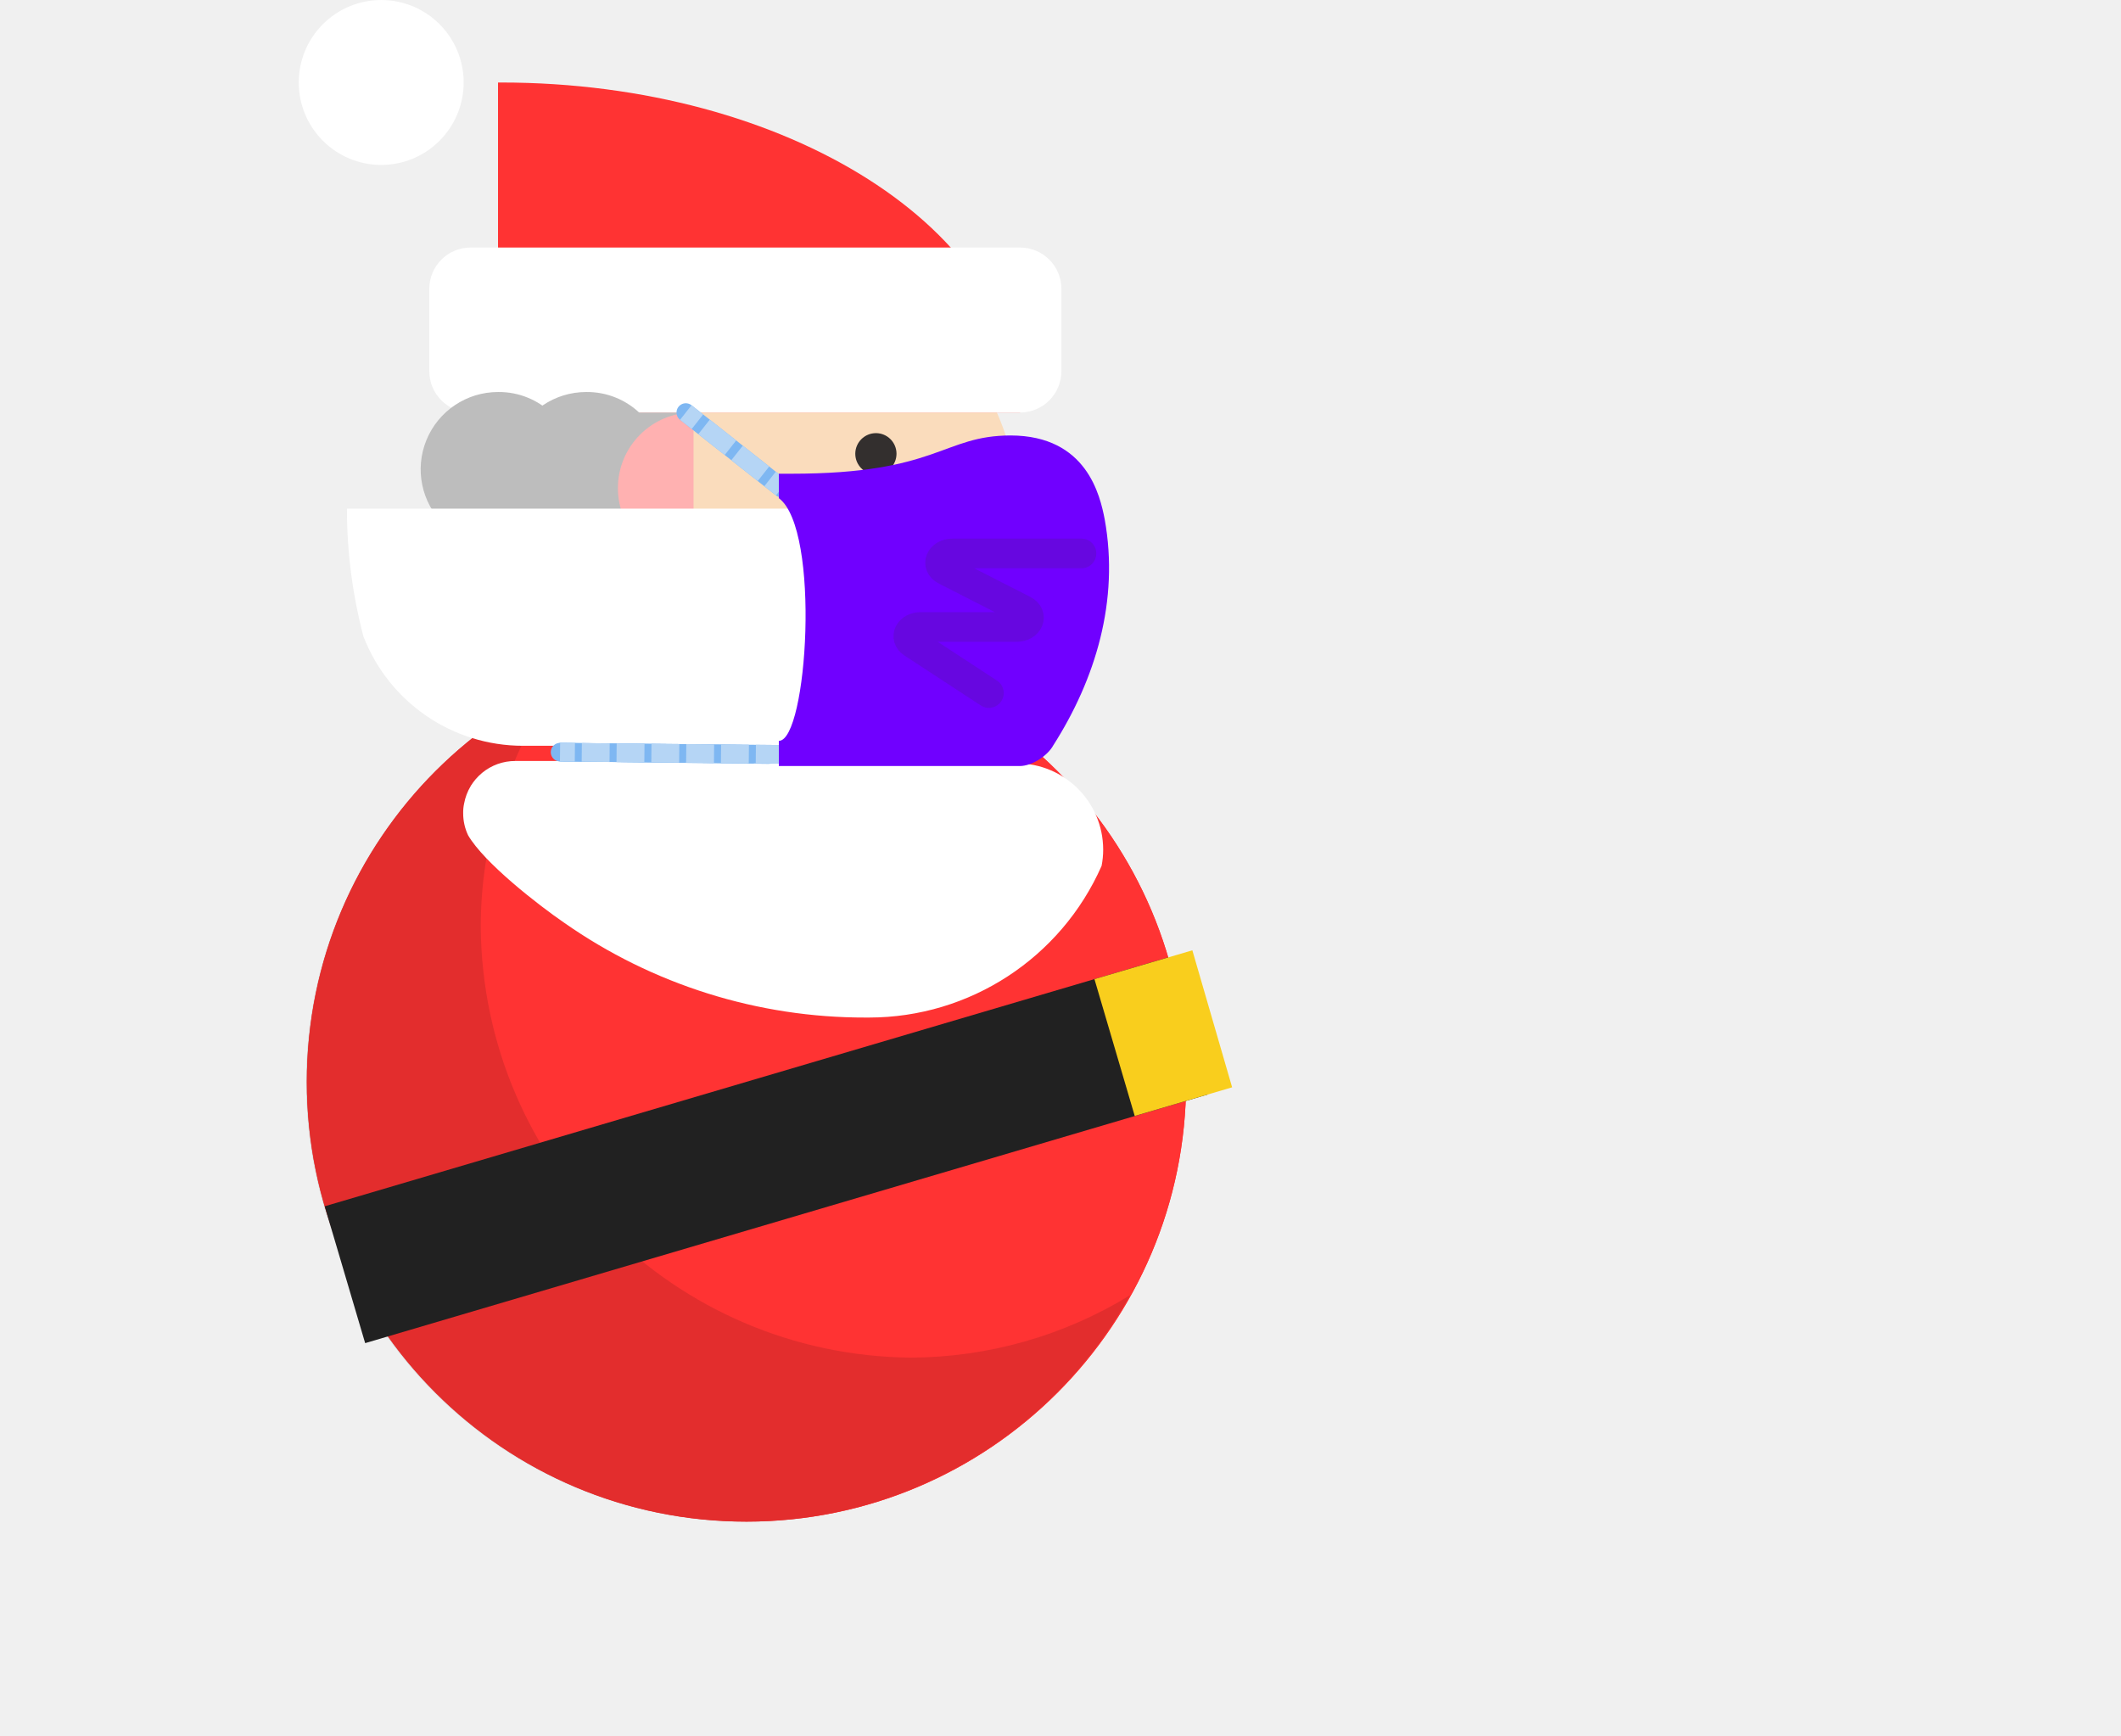
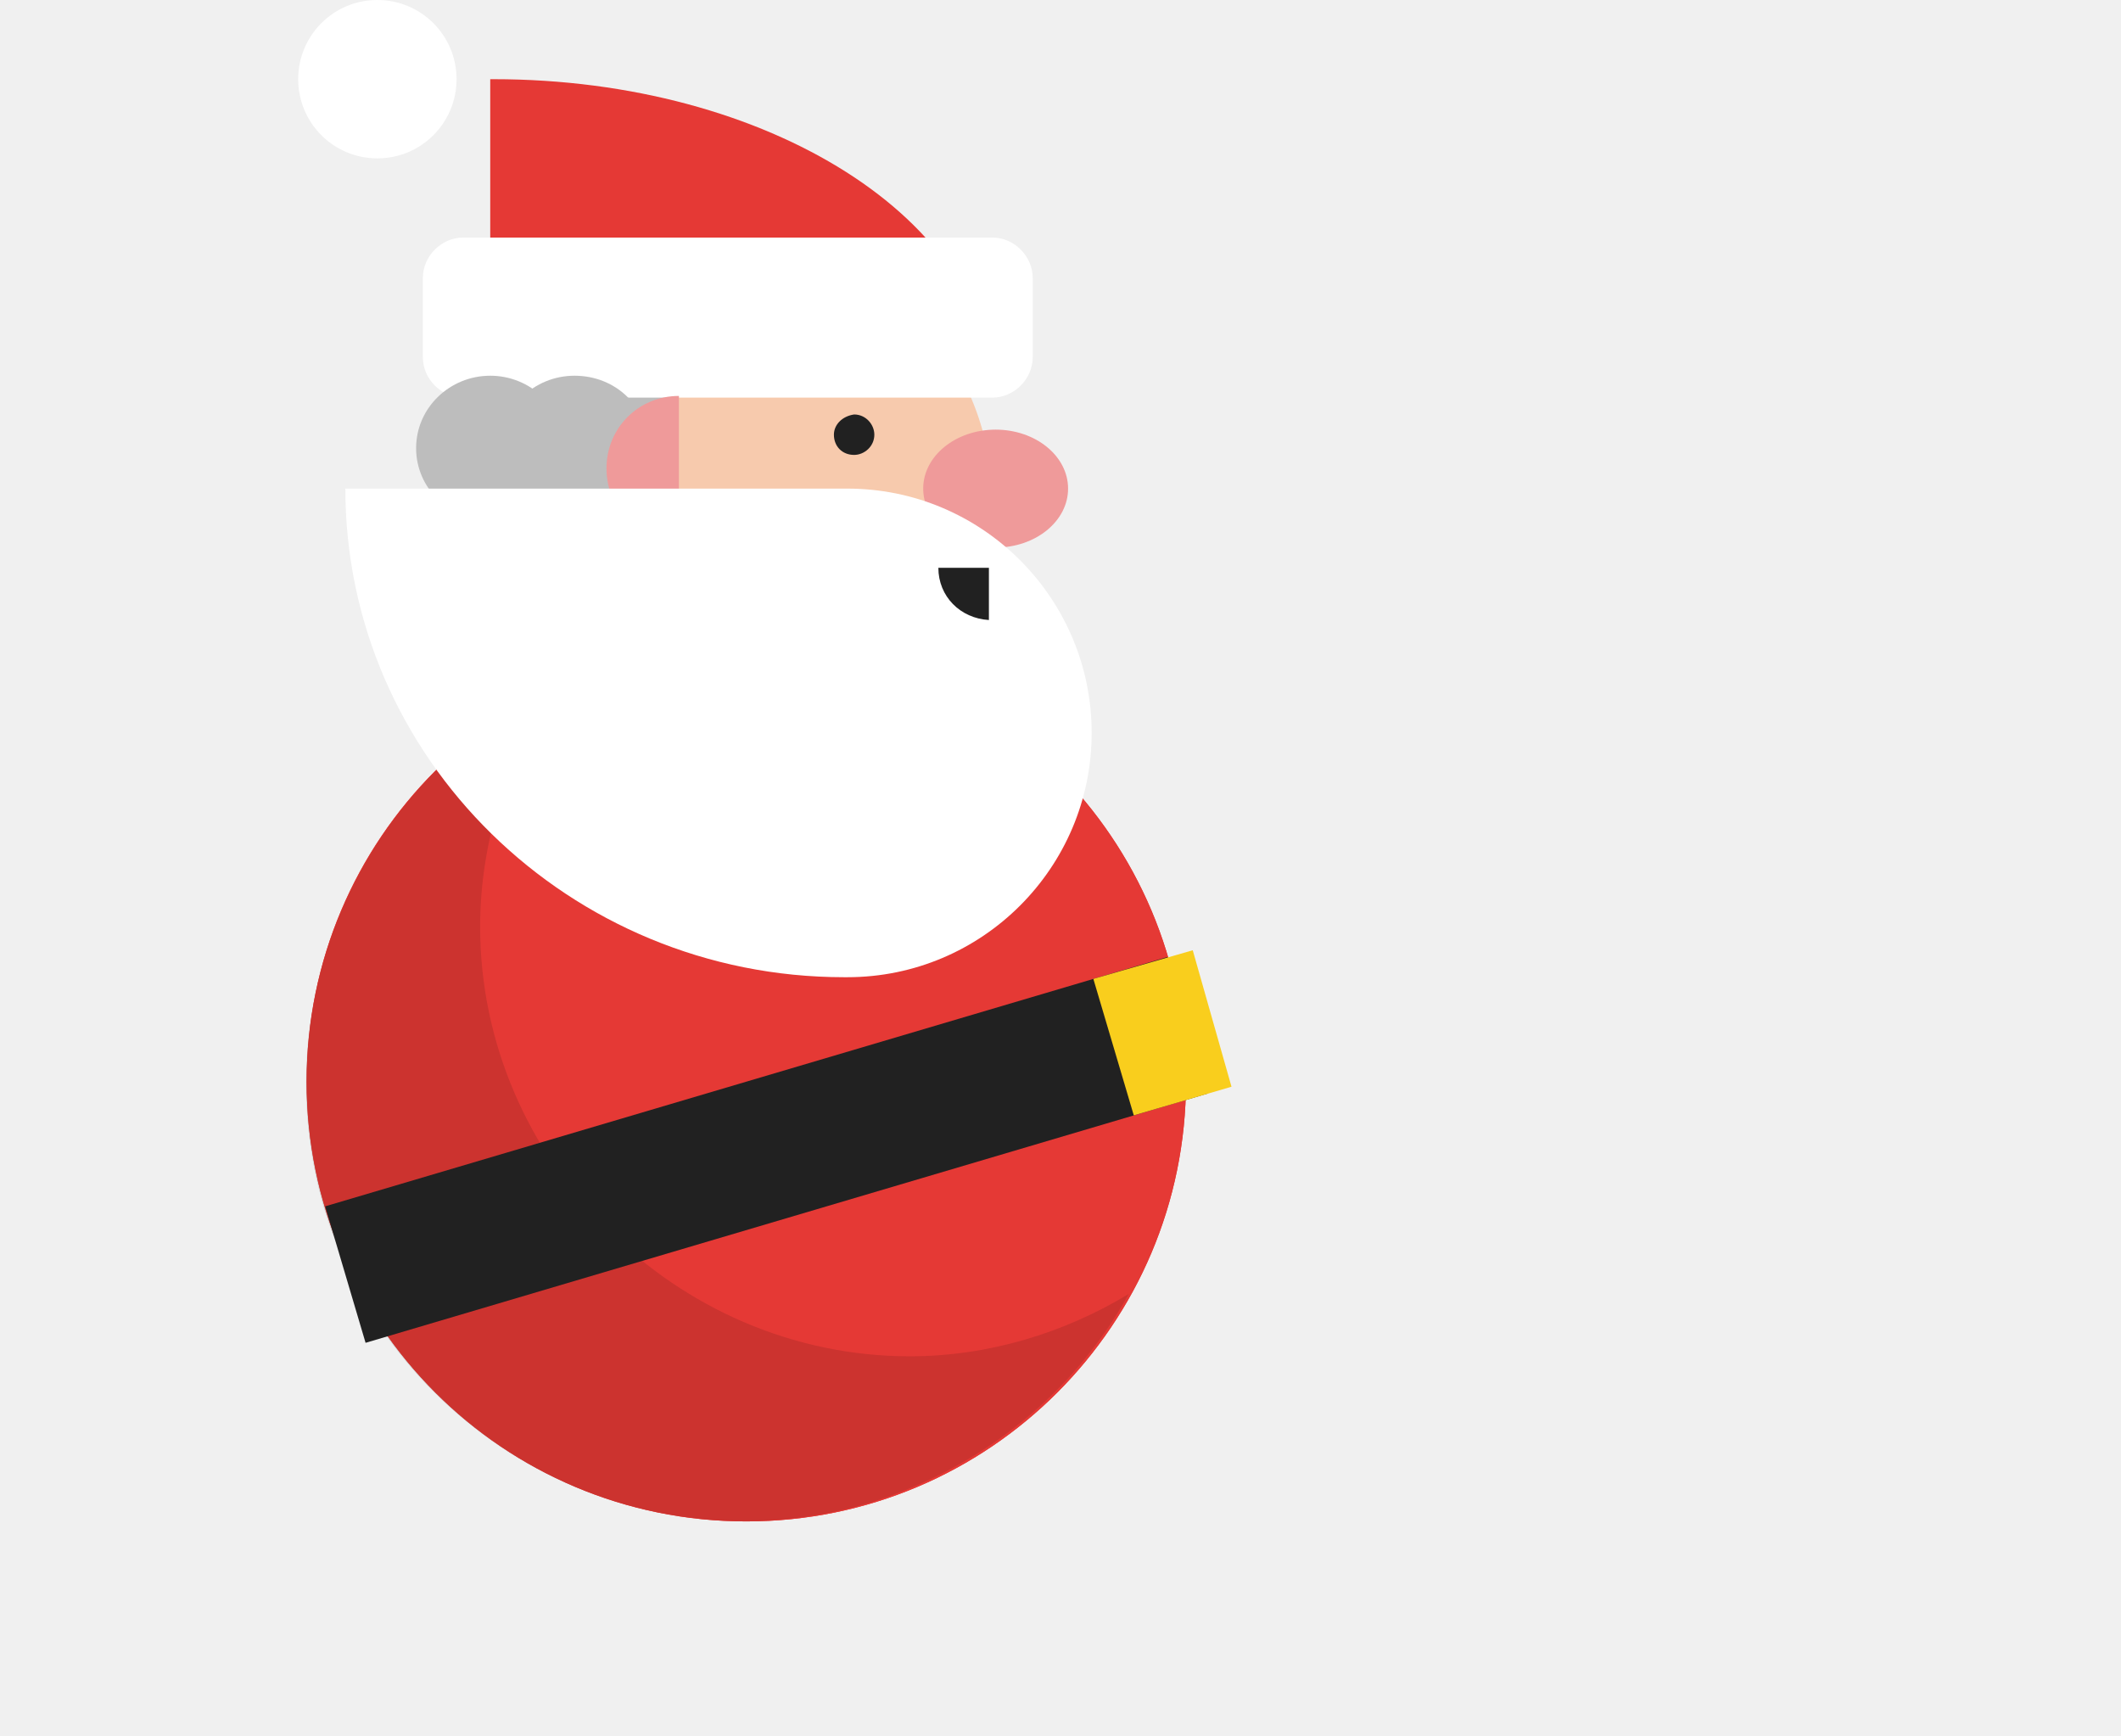
- <svg xmlns="http://www.w3.org/2000/svg" xmlns:xlink="http://www.w3.org/1999/xlink" id="Layer_1" data-name="Layer 1" viewBox="0 0 125.87 102.98">
-   <defs>
-     <style>.cls-1{fill:#fadcbc;stroke:#fadcbc;}.cls-2{fill:#bdbdbd;}.cls-3{fill:#fff;}.cls-4{fill:#f33;}.cls-5{fill:#ffb1b1;}.cls-6{fill:#332f2e;}.cls-7{fill:#f9d232;}.cls-10,.cls-11,.cls-12,.cls-8,.cls-9{fill:none;stroke-width:5px;}.cls-8{stroke:#7eb7f2;}.cls-14,.cls-8{stroke-linecap:round;}.cls-10,.cls-11,.cls-12,.cls-14,.cls-8,.cls-9{stroke-miterlimit:10;}.cls-10,.cls-11,.cls-12,.cls-9{stroke:#b5d5f5;}.cls-10{stroke-dasharray:7.4 1.85;}.cls-11{stroke-dasharray:7.51 1.88;}.cls-12{stroke-dasharray:9.07 2.27;}.cls-13,.cls-14{fill:#7000ff;}.cls-14{stroke:#332f2e;stroke-width:8px;opacity:0.15;}.cls-15{opacity:0.11;}.cls-16{fill:#212121;}.cls-17{fill:#f9ce1d;}</style>
-     <symbol id="New_Symbol_47" data-name="New Symbol 47" viewBox="0 0 218.58 274.44">
-       <path class="cls-1" d="M120.47,67.4A73.52,73.52,0,0,0,47,140.93v53.28H71.65c11.68,0,11.66,18.12,0,18.12H47v2.13H194V140.93A73.51,73.51,0,0,0,120.47,67.4Z" />
-       <path class="cls-2" d="M106.1,113.08A20.86,20.86,0,1,1,85.25,92.72,20.62,20.62,0,0,1,106.1,113.08Z" />
-       <path class="cls-3" d="M44.48,22.25A22.24,22.24,0,1,1,22.24,0,22.23,22.23,0,0,1,44.48,22.25Z" />
-       <path class="cls-4" d="M54.56,22.25l-.81,0v89H194.6C194.6,62.1,131.9,22.25,54.56,22.25Z" />
-       <path class="cls-3" d="M194.6,66.76a11.15,11.15,0,0,1,11.12,11.12v22.25a11.16,11.16,0,0,1-11.12,11.13H46.33a11.16,11.16,0,0,1-11.12-11.13V77.88A11.15,11.15,0,0,1,46.33,66.76Z" />
-       <path class="cls-2" d="M74.6,126.1a20.86,20.86,0,1,1-20.85-20.37A20.62,20.62,0,0,1,74.6,126.1Z" />
-       <path class="cls-2" d="M98.38,126.1a20.86,20.86,0,1,1-20.85-20.37A20.62,20.62,0,0,1,98.38,126.1Z" />
-       <path class="cls-5" d="M106.49,111.26h0a20.4,20.4,0,0,0,0,40.8Z" />
-       <path class="cls-5" d="M215.92,137.22c0,9.22-9.12,16.69-20.39,16.69s-20.39-7.47-20.39-16.69,9.12-16.69,20.39-16.69S215.92,128,215.92,137.22Z" />
-       <path class="cls-6" d="M150.12,122.37a5.56,5.56,0,1,0,5.58-5.55A5.58,5.58,0,0,0,150.12,122.37Z" />
-       <path class="cls-6" d="M193.84,159.47H179.78a14.82,14.82,0,0,0,14.06,14.8Z" />
-       <path class="cls-3" d="M193.72,205.89V168h17.35a68.48,68.48,0,0,0-57.24-30.81H13a134.94,134.94,0,0,0,4.46,34.5,0,0,0,0,1,0,0,46.15,46.15,0,0,0,43,29.46H71v4.1H58.46a14,14,0,0,0-13.85,11.43,11.4,11.4,0,0,0-.26,2.71h0a13.73,13.73,0,0,0,1.33,5.9h0C50,232.71,64.48,244,71.61,248.89A141.34,141.34,0,0,0,153,274.45a2.68,2.68,0,0,0,.4,0l.41,0a68.59,68.59,0,0,0,62.75-40.9,22.46,22.46,0,0,0,.43-4.43A23.29,23.29,0,0,0,193.72,205.89Z" />
-       <line class="cls-7" x1="126.82" y1="203.51" x2="70.73" y2="202.87" />
-       <line class="cls-8" x1="126.82" y1="203.51" x2="70.73" y2="202.87" />
-       <line class="cls-9" x1="126.82" y1="203.51" x2="122.82" y2="203.47" />
-       <line class="cls-10" x1="120.97" y1="203.44" x2="75.66" y2="202.92" />
-       <line class="cls-9" x1="74.73" y1="202.91" x2="70.73" y2="202.87" />
-       <line class="cls-7" x1="136.68" y1="203.51" x2="70.48" y2="202.87" />
-       <line class="cls-8" x1="136.68" y1="203.51" x2="70.48" y2="202.87" />
-       <line class="cls-9" x1="136.68" y1="203.51" x2="132.68" y2="203.47" />
-       <line class="cls-11" x1="130.8" y1="203.45" x2="75.42" y2="202.92" />
-       <line class="cls-9" x1="74.48" y1="202.91" x2="70.48" y2="202.87" />
-       <line class="cls-7" x1="130.27" y1="131.66" x2="104.4" y2="111.26" />
-       <line class="cls-8" x1="130.27" y1="131.66" x2="104.4" y2="111.26" />
-       <line class="cls-9" x1="130.27" y1="131.66" x2="127.13" y2="129.18" />
-       <line class="cls-12" x1="125.35" y1="127.78" x2="108.44" y2="114.44" />
-       <line class="cls-9" x1="107.55" y1="113.74" x2="104.4" y2="111.26" />
-       <path class="cls-13" d="M203.5,201.08c-1.57,2.84-5.78,5.53-9,5.53h-65v-6.79c7.71,0,11.36-57.06,0-65.46v-6.59h3.37c39.69,0,40.77-10.32,59.2-10.32h0c20.52.06,24.09,16.23,25.33,22.62C221.37,162,214.92,183.19,203.5,201.08Z" />
-       <path class="cls-14" d="M211.13,149.27H176.36c-3.3,0-4.62,3.16-1.91,4.54l21.06,10.75c2.72,1.39,1.39,4.54-1.9,4.54H167.79c-3.1,0-4.54,2.83-2.22,4.35l20.59,13.47" />
-     </symbol>
-   </defs>
-   <g id="New_Symbol_1" data-name="New Symbol 1">
-     <circle class="cls-4" cx="44.3" cy="64.2" r="26.09" />
-     <circle class="cls-4" cx="44.3" cy="64.2" r="26.09" />
-     <path class="cls-15" d="M33,40.69A25.22,25.22,0,0,0,28.53,55,25.77,25.77,0,0,0,54.06,80.56a25.09,25.09,0,0,0,13-3.7A26.08,26.08,0,1,1,33,40.69Z" />
-     <polygon class="cls-16" points="69.32 56.81 71.66 64.95 21.67 79.7 19.27 71.58 69.32 56.81" />
-     <polygon class="cls-17" points="70.76 56.39 73.12 64.52 67.34 66.22 64.95 58.1 70.76 56.39" />
-     <use width="218.58" height="274.45" transform="translate(17.73) scale(0.22)" xlink:href="#New_Symbol_47" />
+ <svg xmlns="http://www.w3.org/2000/svg" id="Layer_1" width="125.9" height="103" viewBox="0 0 125.9 103">
+   <style>.st0{fill:#404040}.st1{fill:#d34637}.st2{fill:none;stroke:#f3c443;stroke-width:4.332;stroke-linecap:round;stroke-miterlimit:10}.st3{fill:#e53935}.st4{opacity:.11}.st5{fill:#eaac1c}.st6{fill:none;stroke:#eaac1c;stroke-width:5.797;stroke-linecap:round;stroke-miterlimit:10}.st7{fill:#fff}.st8{fill:#ef9a9a}.st9{fill:#f7caad}.st10{fill:#bdbdbd}.st11{fill:#f1b31c}.st12{fill:none}.st13{fill:#212121}.st14{fill:#f9ce1d}.st15{opacity:.15;fill:#231f20}.st16{fill:#802b1f}.st17{fill:#da4637}</style>
+   <g id="New_Symbol_1">
+     <path class="st9" d="M43.2 14.1c-8.7 0-15.7 7-15.7 15.7v15.7h31.4V29.8c0-8.7-7-15.7-15.7-15.7z" />
+     <path class="st10" d="M40.2 23.9c0 2.4-2 4.3-4.4 4.3-2.4 0-4.4-1.9-4.4-4.3s2-4.3 4.4-4.3c2.4 0 4.4 1.9 4.4 4.3z" />
+     <path class="st7" d="M27.1 4.7c0 2.6-2.1 4.7-4.7 4.7s-4.7-2.1-4.7-4.7S19.8 0 22.4 0s4.7 2.1 4.7 4.7z" />
+     <path class="st3" d="M29.3 4.7h-.2v18.8h29.8c0-10.4-13.3-18.8-29.6-18.8z" />
+     <path class="st7" d="M58.9 14.1c1.3 0 2.4 1.1 2.4 2.4v4.7c0 1.3-1.1 2.4-2.4 2.4H27.5c-1.3 0-2.4-1.1-2.4-2.4v-4.7c0-1.3 1.1-2.4 2.4-2.4h31.4z" />
+     <path class="st10" d="M33.5 26.6c0 2.4-2 4.3-4.4 4.3-2.4 0-4.4-1.9-4.4-4.3s2-4.3 4.4-4.3c2.4 0 4.4 1.9 4.4 4.3z" />
+     <path class="st10" d="M38.5 26.6c0 2.4-2 4.3-4.4 4.3-2.4 0-4.4-1.9-4.4-4.3s2-4.3 4.4-4.3c2.5 0 4.4 1.9 4.4 4.3z" />
+     <path class="st8" d="M40.3 23.5c-2.4 0-4.3 1.9-4.3 4.3s1.9 4.3 4.3 4.3v-8.6z" />
+     <circle class="st3" cx="44.3" cy="64.2" r="26.1" />
+     <circle class="st3" cx="44.3" cy="64.2" r="26.1" />
+     <path class="st4" d="M33 40.7c-2.8 4.1-4.5 9.1-4.5 14.3 0 13.9 11.6 25.5 25.5 25.5 4.7 0 9.2-1.4 13-3.7-3.2 5.8-8.6 10.3-15.4 12.4-13.8 4.1-28.3-3.8-32.4-17.6-3.6-12.5 2.5-25.5 13.8-30.9z" />
+     <path class="st13" d="M69.3 56.8l2.4 8.1-50 14.8-2.4-8.1z" />
+     <path class="st14" d="M70.8 56.4l2.3 8.1-5.8 1.7-2.4-8.1z" />
+     <ellipse class="st8" cx="59.1" cy="29" rx="4.3" ry="3.5" />
+     <path class="st13" d="M49.5 25.8c0 .7.5 1.2 1.2 1.2.6 0 1.2-.5 1.2-1.2 0-.6-.5-1.2-1.2-1.2-.7.1-1.2.6-1.2 1.2z" />
+     <path class="st7" d="M50.3 29H20.5c0 16 13.3 29 29.6 29h.2c8 0 14.5-6.5 14.5-14.5S58.3 29 50.3 29z" />
+     <path class="st13" d="M58.7 33.7h-3c0 1.7 1.3 3 3 3.1v-3.1z" />
  </g>
</svg>
